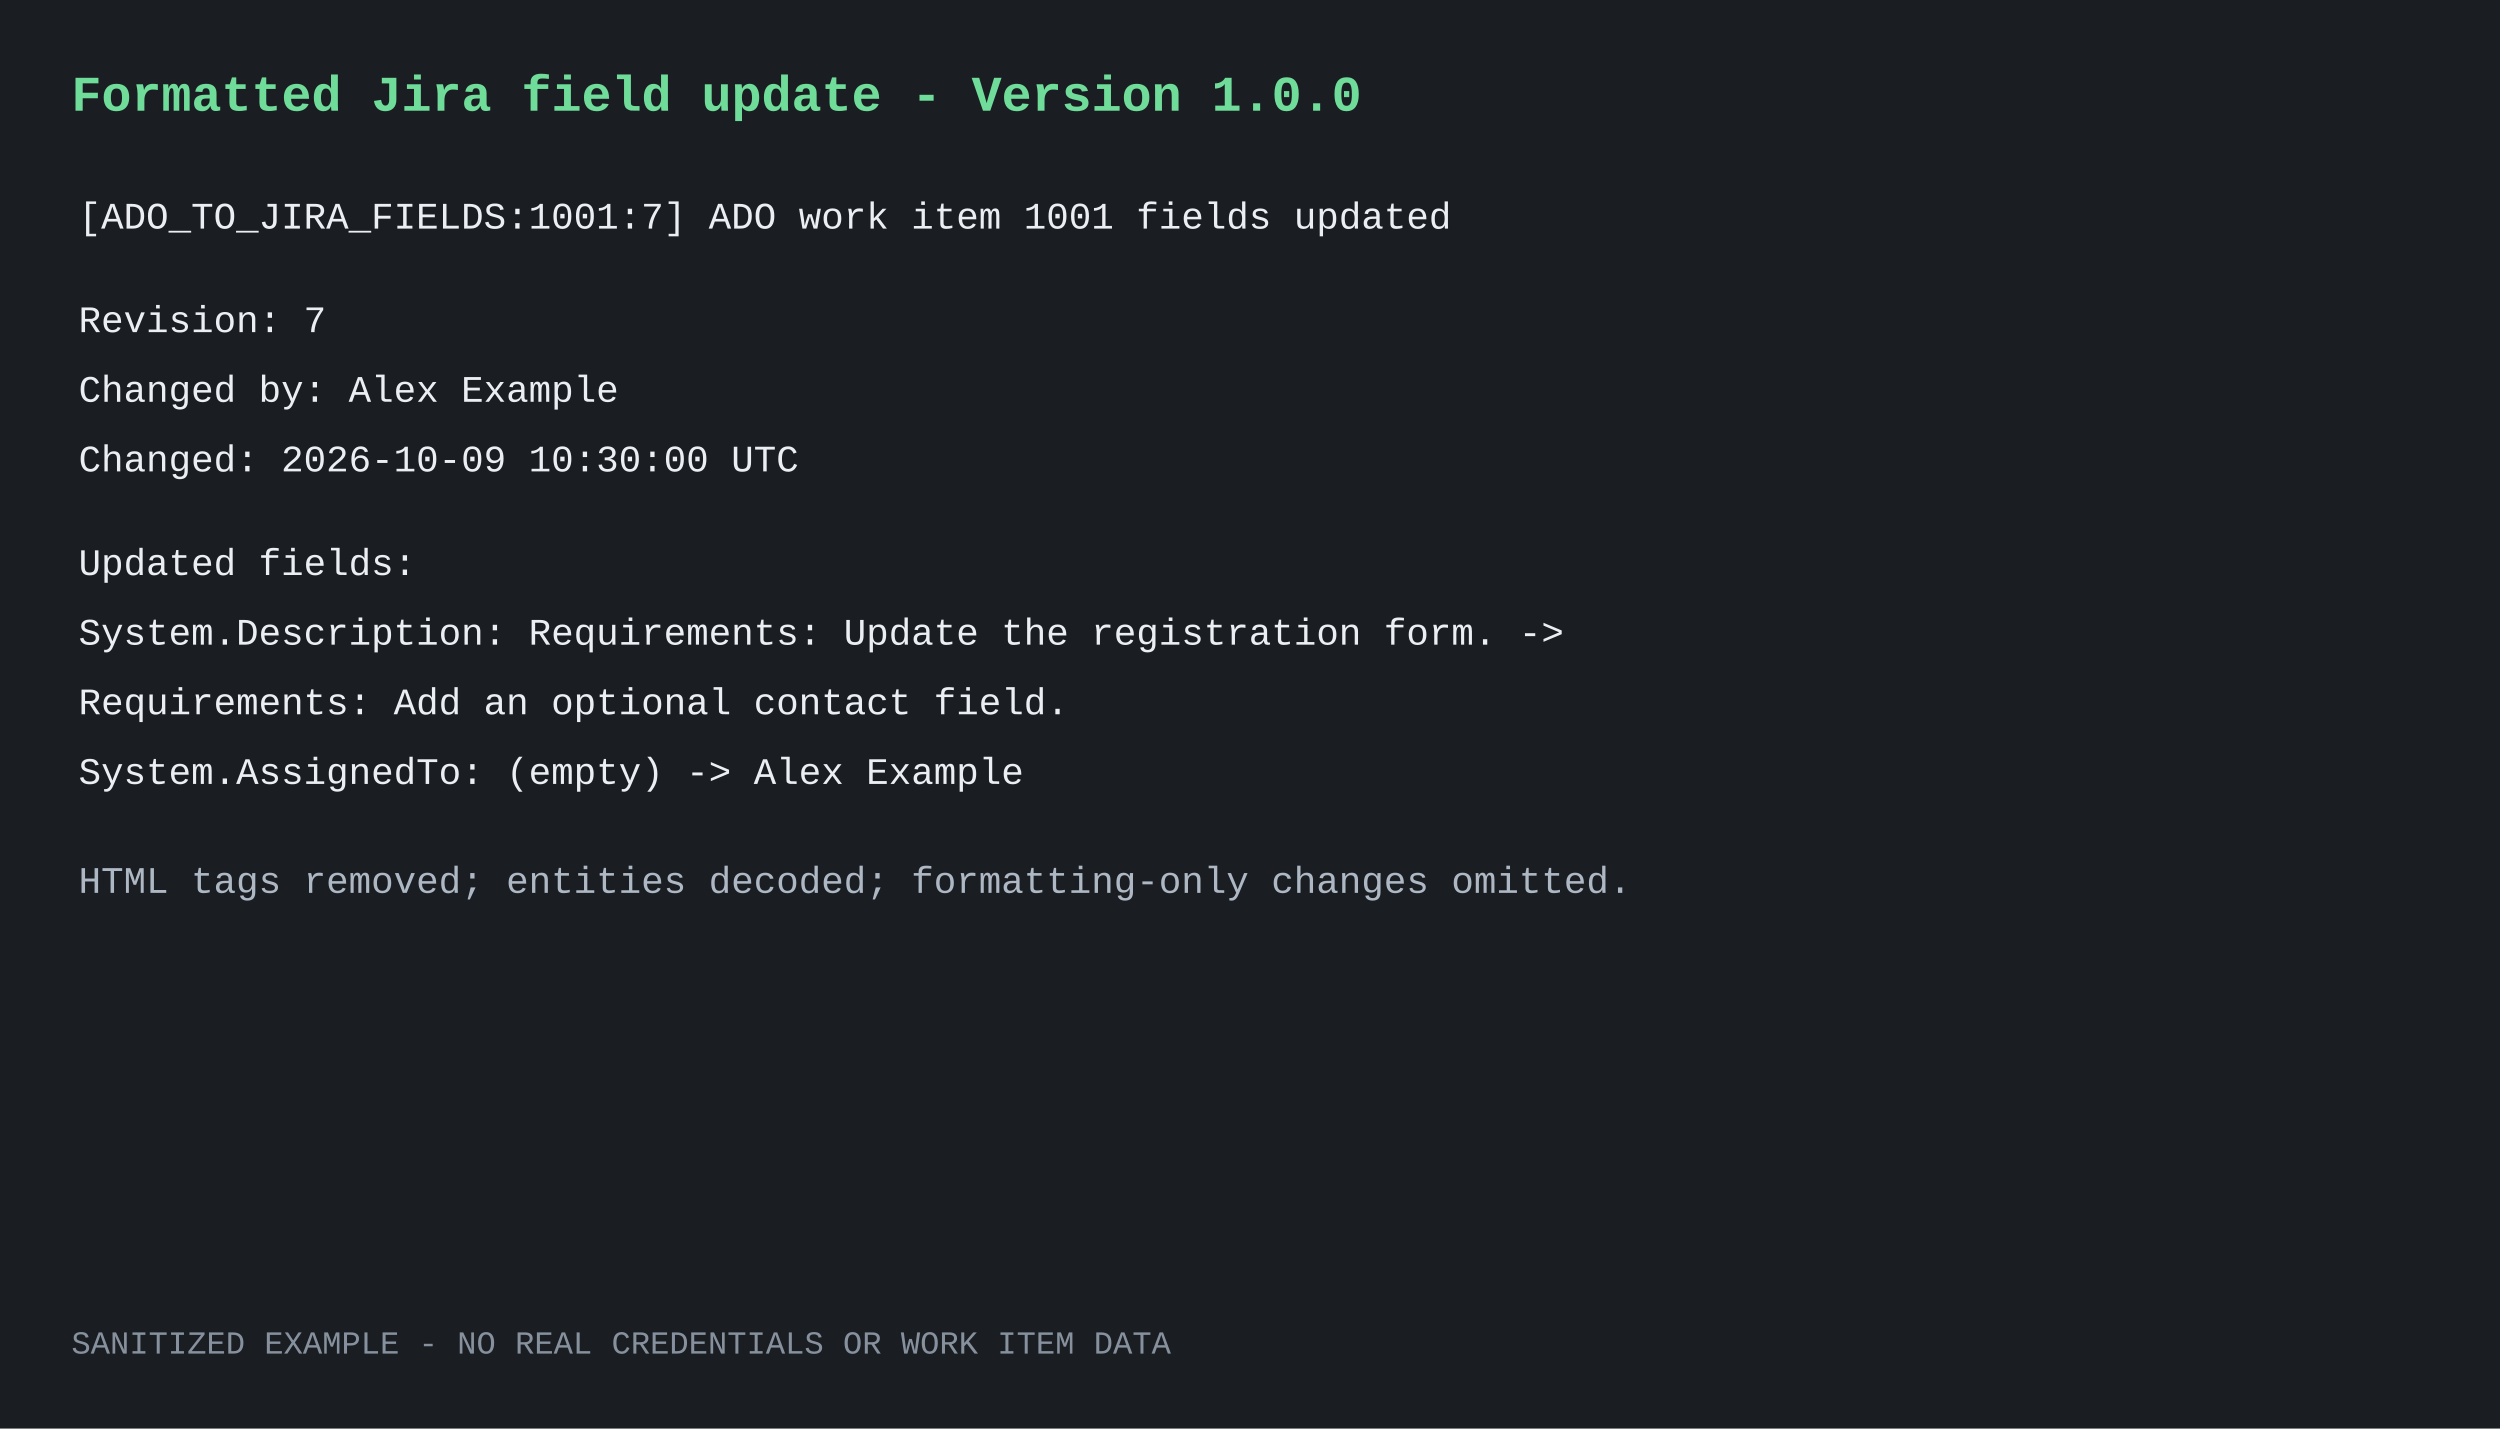
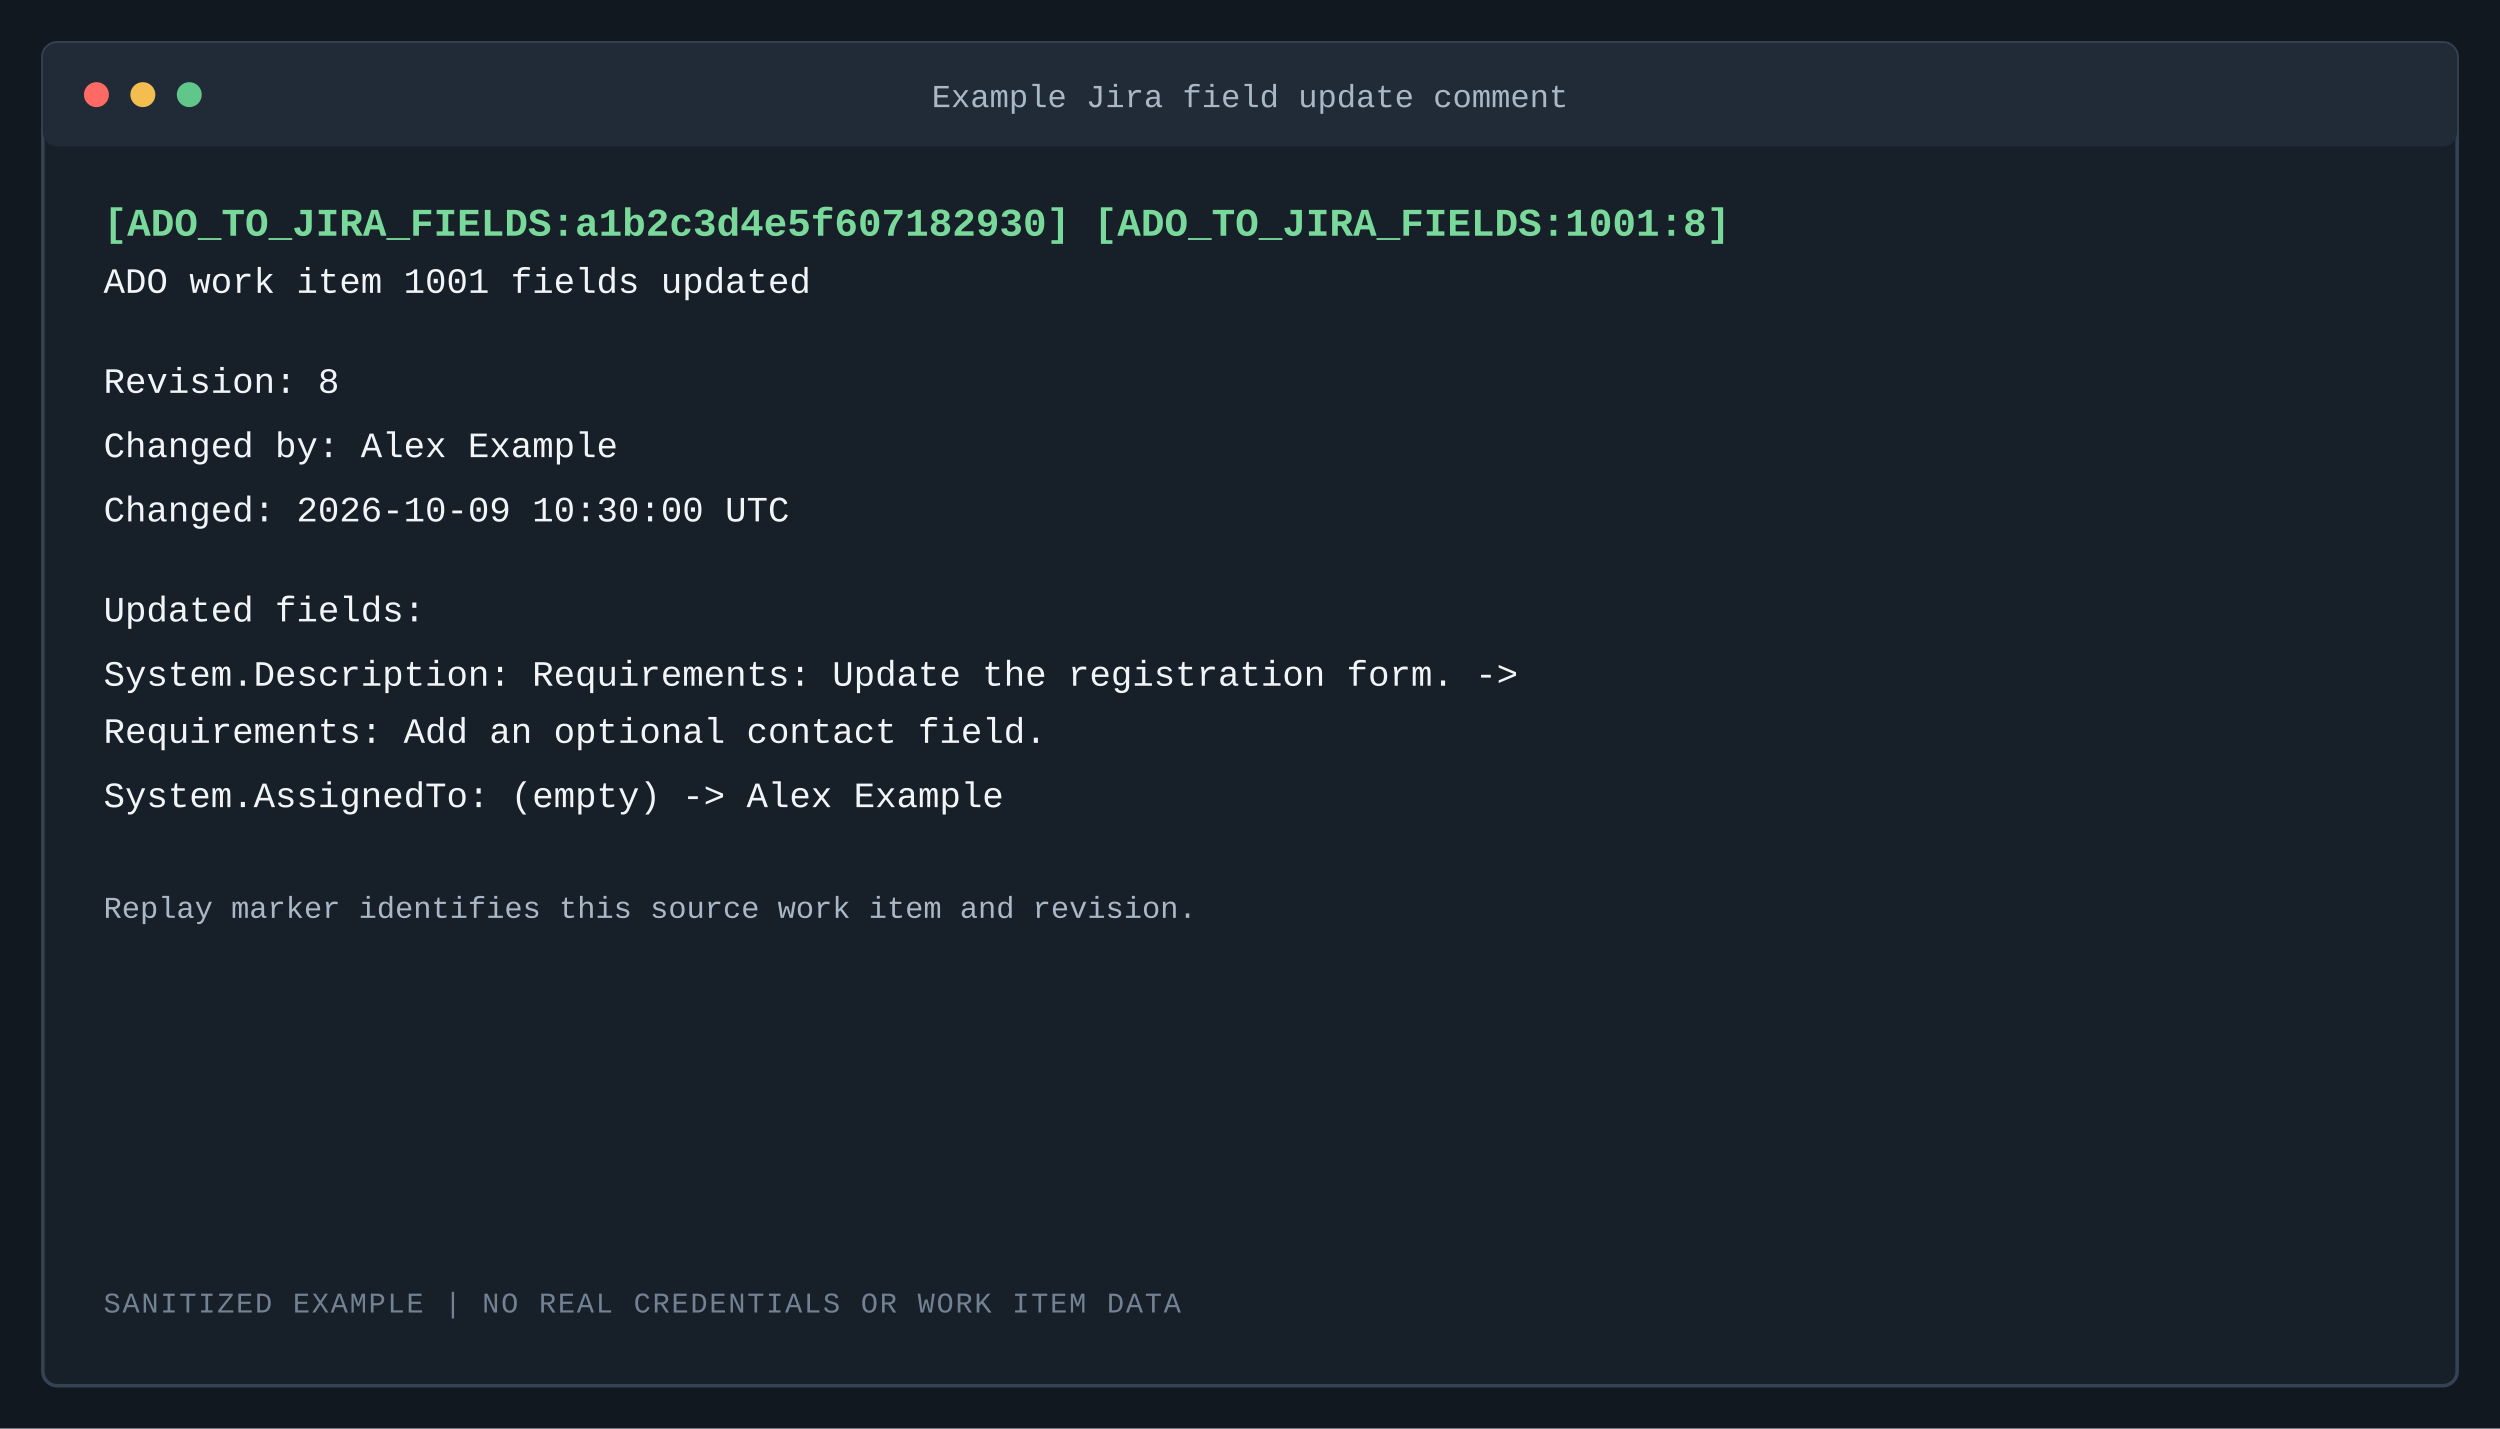
- <svg xmlns="http://www.w3.org/2000/svg" width="1400" height="800" viewBox="0 0 1400 800">
-   <rect width="1400" height="800" fill="#1a1d22" />
-   <g font-family="Consolas, 'Courier New', monospace" fill="#ebeef2" font-size="21">
-     <text x="40" y="62" fill="#6fdc99" font-size="28" font-weight="700">Formatted Jira field update - Version 1.0.0</text>
-     <text x="44" y="128">[ADO_TO_JIRA_FIELDS:1001:7] ADO work item 1001 fields updated</text>
-     <text x="44" y="186">Revision: 7</text>
-     <text x="44" y="225">Changed by: Alex Example</text>
-     <text x="44" y="264">Changed: 2026-10-09 10:30:00 UTC</text>
-     <text x="44" y="322">Updated fields:</text>
-     <text x="44" y="361">System.Description: Requirements: Update the registration form. -&gt;</text>
-     <text x="44" y="400">  Requirements: Add an optional contact field.</text>
-     <text x="44" y="439">System.AssignedTo: (empty) -&gt; Alex Example</text>
-     <text x="44" y="500" fill="#aeb8c4">HTML tags removed; entities decoded; formatting-only changes omitted.</text>
-     <text x="40" y="758" fill="#87919e" font-size="18">SANITIZED EXAMPLE - NO REAL CREDENTIALS OR WORK ITEM DATA</text>
+ <svg xmlns="http://www.w3.org/2000/svg" width="1400" height="800" viewBox="0 0 1400 800" role="img" aria-labelledby="title desc">
+   <rect width="1400" height="800" fill="#111820" />
+   <rect x="24" y="24" width="1352" height="752" rx="8" fill="#171f29" stroke="#354252" stroke-width="2" />
+   <rect x="24" y="24" width="1352" height="58" rx="8" fill="#202b37" />
+   <circle cx="54" cy="53" r="7" fill="#ff6b64" />
+   <circle cx="80" cy="53" r="7" fill="#f4bd50" />
+   <circle cx="106" cy="53" r="7" fill="#60c689" />
+   <text x="700" y="60" text-anchor="middle" fill="#aab7c5" font-family="Consolas, 'Courier New', monospace" font-size="18">Example Jira field update comment</text>
+   <g font-family="Consolas, 'Courier New', monospace" font-size="20" xml:space="preserve">
+     <text x="58" y="132" fill="#79d99a" font-size="22" font-weight="700">[ADO_TO_JIRA_FIELDS:a1b2c3d4e5f607182930] [ADO_TO_JIRA_FIELDS:1001:8]</text>
+     <text x="58" y="164" fill="#f2f5f7" font-size="20">ADO work item 1001 fields updated</text>
+     <text x="58" y="220" fill="#f2f5f7">Revision: 8</text>
+     <text x="58" y="256" fill="#f2f5f7">Changed by: Alex Example</text>
+     <text x="58" y="292" fill="#f2f5f7">Changed: 2026-10-09 10:30:00 UTC</text>
+     <text x="58" y="348" fill="#f2f5f7">Updated fields:</text>
+     <text x="58" y="384" fill="#f2f5f7">System.Description: Requirements: Update the registration form. -&gt;</text>
+     <text x="58" y="416" fill="#f2f5f7">Requirements: Add an optional contact field.</text>
+     <text x="58" y="452" fill="#f2f5f7">System.AssignedTo: (empty) -&gt; Alex Example</text>
  </g>
+   <text x="58" y="514" fill="#aab7c5" font-family="Consolas, 'Courier New', monospace" font-size="17">Replay marker identifies this source work item and revision.</text>
+   <text x="58" y="735" fill="#728293" font-family="Consolas, 'Courier New', monospace" font-size="16" letter-spacing="1">SANITIZED EXAMPLE | NO REAL CREDENTIALS OR WORK ITEM DATA</text>
</svg>
